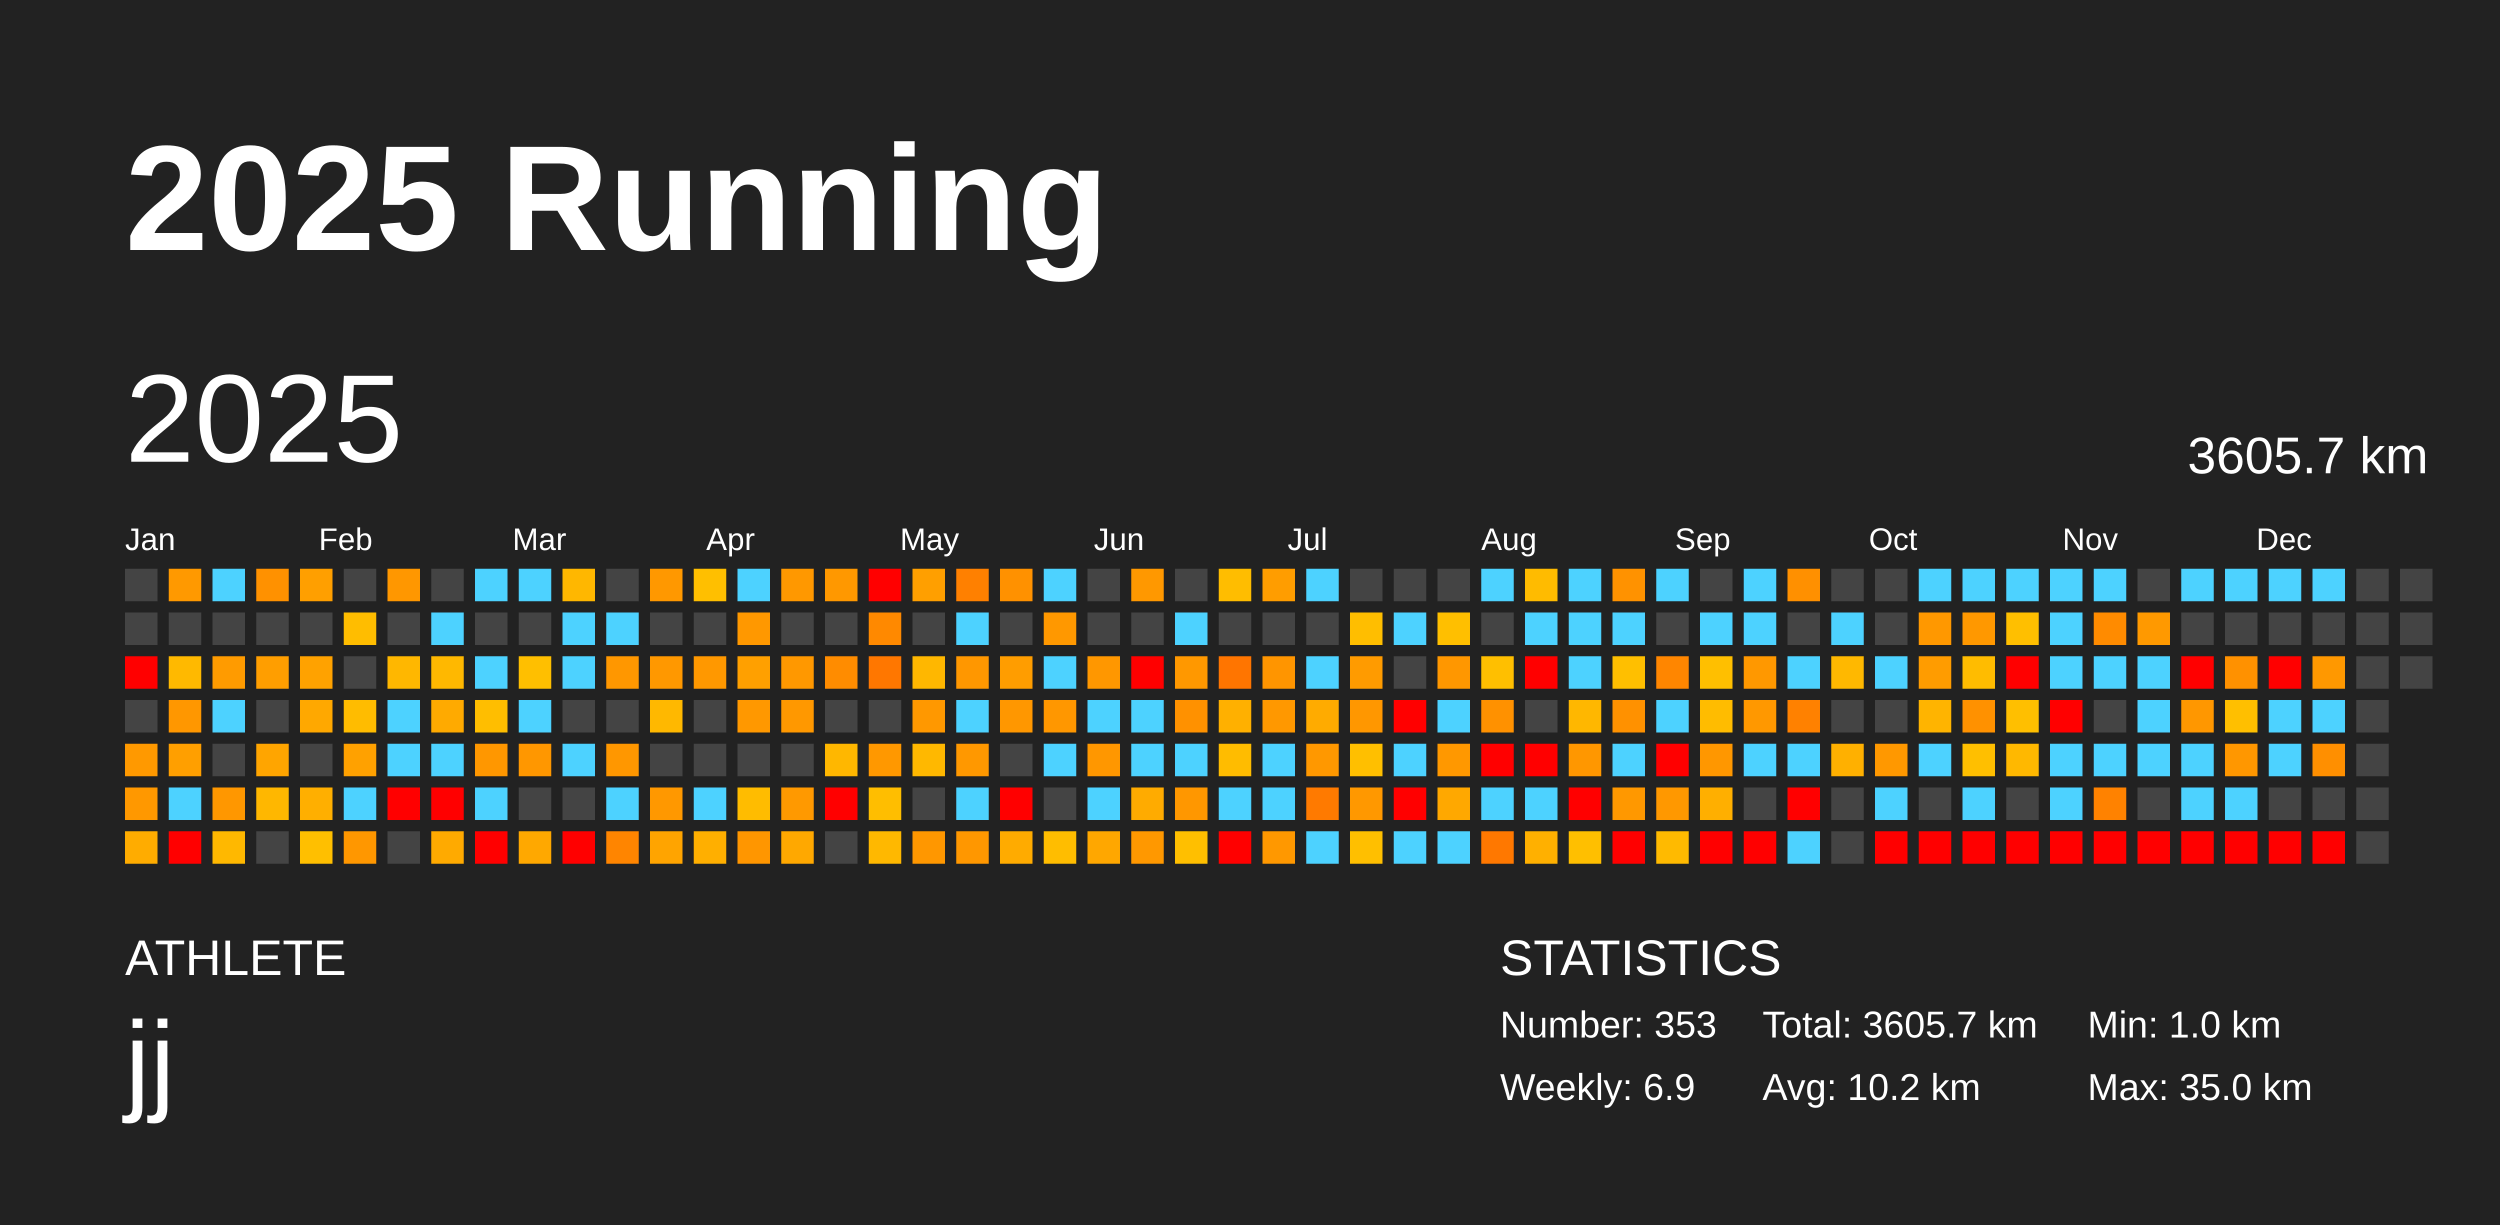
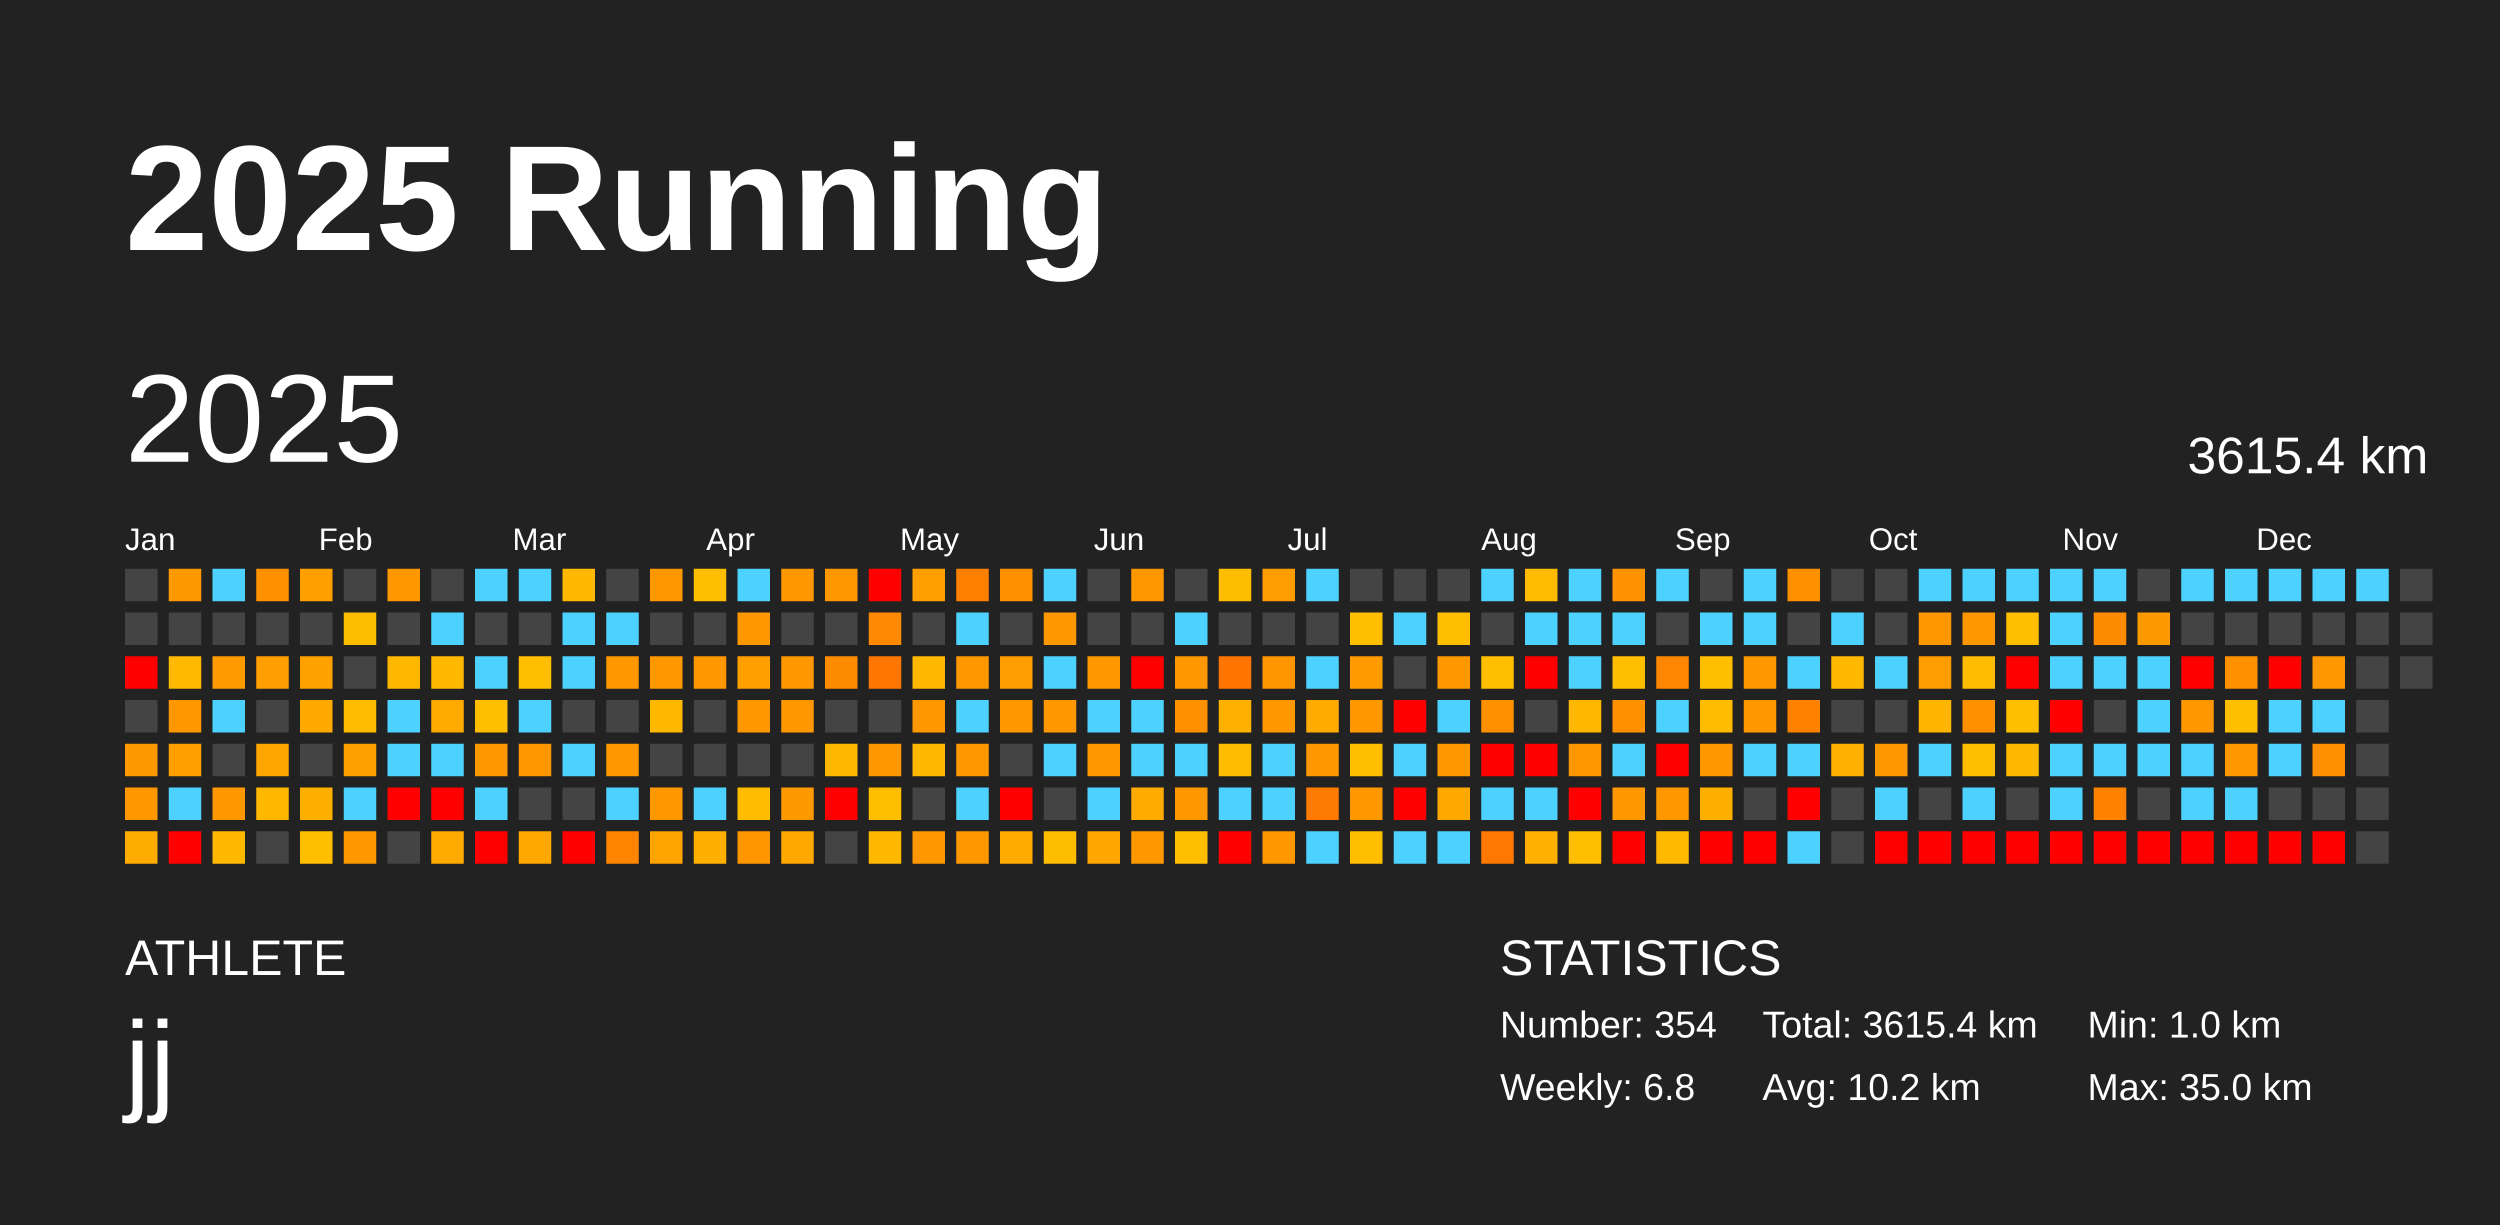
<svg xmlns="http://www.w3.org/2000/svg" baseProfile="full" height="98mm" version="1.1" viewBox="0,0,200,98" width="200mm">
  <defs />
  <rect fill="#222222" height="98" width="200" x="0" y="0" />
  <text fill="#FFFFFF" style="font-size:12px; font-family:Arial; font-weight:bold;" x="10" y="20">2025 Running</text>
  <text fill="#FFFFFF" style="font-size:4px; font-family:Arial" x="10" y="78">ATHLETE</text>
  <text fill="#FFFFFF" style="font-size:9px; font-family:Arial" x="10" y="88">jj</text>
  <text fill="#FFFFFF" style="font-size:4px; font-family:Arial" x="120" y="78">STATISTICS</text>
-   <text fill="#FFFFFF" style="font-size:3px; font-family:Arial" x="120" y="83">Number: 353</text>
-   <text fill="#FFFFFF" style="font-size:3px; font-family:Arial" x="120" y="88">Weekly: 6.9</text>
-   <text fill="#FFFFFF" style="font-size:3px; font-family:Arial" x="141" y="83">Total: 3605.7 km</text>
+   <text fill="#FFFFFF" style="font-size:3px; font-family:Arial" x="120" y="83">Number: 354</text>
+   <text fill="#FFFFFF" style="font-size:3px; font-family:Arial" x="120" y="88">Weekly: 6.8</text>
+   <text fill="#FFFFFF" style="font-size:3px; font-family:Arial" x="141" y="83">Total: 3615.4 km</text>
  <text fill="#FFFFFF" style="font-size:3px; font-family:Arial" x="141" y="88">Avg: 10.2 km</text>
  <text fill="#FFFFFF" style="font-size:3px; font-family:Arial" x="167" y="83">Min: 1.0 km</text>
  <text fill="#FFFFFF" style="font-size:3px; font-family:Arial" x="167" y="88">Max: 35.0 km</text>
  <text dominant-baseline="hanging" fill="#FFFFFF" style="font-size:10.0px; font-family:Arial;" x="10" y="30">2025</text>
-   <text dominant-baseline="hanging" fill="#FFFFFF" style="font-size:4.125px; font-family:Arial;" x="175" y="35">3605.7 km</text>
+   <text dominant-baseline="hanging" fill="#FFFFFF" style="font-size:4.125px; font-family:Arial;" x="175" y="35">3615.4 km</text>
  <text fill="#FFFFFF" style="font-size:2.5px; font-family:Arial" x="10.0" y="44">Jan</text>
  <text fill="#FFFFFF" style="font-size:2.5px; font-family:Arial" x="25.5" y="44">Feb</text>
  <text fill="#FFFFFF" style="font-size:2.5px; font-family:Arial" x="41.0" y="44">Mar</text>
  <text fill="#FFFFFF" style="font-size:2.5px; font-family:Arial" x="56.5" y="44">Apr</text>
  <text fill="#FFFFFF" style="font-size:2.5px; font-family:Arial" x="72.0" y="44">May</text>
  <text fill="#FFFFFF" style="font-size:2.5px; font-family:Arial" x="87.5" y="44">Jun</text>
  <text fill="#FFFFFF" style="font-size:2.5px; font-family:Arial" x="103.0" y="44">Jul</text>
  <text fill="#FFFFFF" style="font-size:2.5px; font-family:Arial" x="118.5" y="44">Aug</text>
  <text fill="#FFFFFF" style="font-size:2.5px; font-family:Arial" x="134.0" y="44">Sep</text>
  <text fill="#FFFFFF" style="font-size:2.5px; font-family:Arial" x="149.5" y="44">Oct</text>
  <text fill="#FFFFFF" style="font-size:2.5px; font-family:Arial" x="165.0" y="44">Nov</text>
  <text fill="#FFFFFF" style="font-size:2.5px; font-family:Arial" x="180.5" y="44">Dec</text>
  <rect fill="#444444" height="2.6" width="2.6" x="10.0" y="45.5" />
  <rect fill="#444444" height="2.6" width="2.6" x="10.0" y="49.0" />
  <rect fill="red" height="2.6" width="2.6" x="10.0" y="52.5" />
  <rect fill="#444444" height="2.6" width="2.6" x="10.0" y="56.0" />
  <rect fill="#ff9900" height="2.6" width="2.6" x="10.0" y="59.5" />
  <rect fill="#ff9800" height="2.6" width="2.6" x="10.0" y="63.0" />
  <rect fill="#ffac00" height="2.6" width="2.6" x="10.0" y="66.5" />
  <rect fill="#ff9900" height="2.6" width="2.6" x="13.5" y="45.5" />
  <rect fill="#444444" height="2.6" width="2.6" x="13.5" y="49.0" />
  <rect fill="#ffb900" height="2.6" width="2.6" x="13.5" y="52.5" />
  <rect fill="#ff9700" height="2.6" width="2.6" x="13.5" y="56.0" />
  <rect fill="#ff9f00" height="2.6" width="2.6" x="13.5" y="59.5" />
  <rect fill="#4dd2ff" height="2.6" width="2.6" x="13.5" y="63.0" />
  <rect fill="red" height="2.6" width="2.6" x="13.5" y="66.5" />
  <rect fill="#4dd2ff" height="2.6" width="2.6" x="17.0" y="45.5" />
  <rect fill="#444444" height="2.6" width="2.6" x="17.0" y="49.0" />
  <rect fill="#ff9b00" height="2.6" width="2.6" x="17.0" y="52.5" />
  <rect fill="#4dd2ff" height="2.6" width="2.6" x="17.0" y="56.0" />
  <rect fill="#444444" height="2.6" width="2.6" x="17.0" y="59.5" />
  <rect fill="#ff9700" height="2.6" width="2.6" x="17.0" y="63.0" />
  <rect fill="#ffb800" height="2.6" width="2.6" x="17.0" y="66.5" />
  <rect fill="#ff9100" height="2.6" width="2.6" x="20.5" y="45.5" />
  <rect fill="#444444" height="2.6" width="2.6" x="20.5" y="49.0" />
  <rect fill="#ff9e00" height="2.6" width="2.6" x="20.5" y="52.5" />
  <rect fill="#444444" height="2.6" width="2.6" x="20.5" y="56.0" />
  <rect fill="#ffa500" height="2.6" width="2.6" x="20.5" y="59.5" />
  <rect fill="#ffb700" height="2.6" width="2.6" x="20.5" y="63.0" />
  <rect fill="#444444" height="2.6" width="2.6" x="20.5" y="66.5" />
  <rect fill="#ff9f00" height="2.6" width="2.6" x="24.0" y="45.5" />
  <rect fill="#444444" height="2.6" width="2.6" x="24.0" y="49.0" />
  <rect fill="#ffa200" height="2.6" width="2.6" x="24.0" y="52.5" />
  <rect fill="#ffa800" height="2.6" width="2.6" x="24.0" y="56.0" />
  <rect fill="#444444" height="2.6" width="2.6" x="24.0" y="59.5" />
  <rect fill="#ffaf00" height="2.6" width="2.6" x="24.0" y="63.0" />
  <rect fill="#ffbf00" height="2.6" width="2.6" x="24.0" y="66.5" />
  <rect fill="#444444" height="2.6" width="2.6" x="27.5" y="45.5" />
  <rect fill="#ffbd00" height="2.6" width="2.6" x="27.5" y="49.0" />
  <rect fill="#444444" height="2.6" width="2.6" x="27.5" y="52.5" />
  <rect fill="#ffbc00" height="2.6" width="2.6" x="27.5" y="56.0" />
  <rect fill="#ffa100" height="2.6" width="2.6" x="27.5" y="59.5" />
  <rect fill="#4dd2ff" height="2.6" width="2.6" x="27.5" y="63.0" />
  <rect fill="#ff9700" height="2.6" width="2.6" x="27.5" y="66.5" />
  <rect fill="#ff9700" height="2.6" width="2.6" x="31.0" y="45.5" />
  <rect fill="#444444" height="2.6" width="2.6" x="31.0" y="49.0" />
  <rect fill="#ffb700" height="2.6" width="2.6" x="31.0" y="52.5" />
  <rect fill="#4dd2ff" height="2.6" width="2.6" x="31.0" y="56.0" />
  <rect fill="#4dd2ff" height="2.6" width="2.6" x="31.0" y="59.5" />
  <rect fill="red" height="2.6" width="2.6" x="31.0" y="63.0" />
  <rect fill="#444444" height="2.6" width="2.6" x="31.0" y="66.5" />
  <rect fill="#444444" height="2.6" width="2.6" x="34.5" y="45.5" />
  <rect fill="#4dd2ff" height="2.6" width="2.6" x="34.5" y="49.0" />
  <rect fill="#ffb800" height="2.6" width="2.6" x="34.5" y="52.5" />
  <rect fill="#ffaa00" height="2.6" width="2.6" x="34.5" y="56.0" />
  <rect fill="#4dd2ff" height="2.6" width="2.6" x="34.5" y="59.5" />
  <rect fill="red" height="2.6" width="2.6" x="34.5" y="63.0" />
  <rect fill="#ffaa00" height="2.6" width="2.6" x="34.5" y="66.5" />
  <rect fill="#4dd2ff" height="2.6" width="2.6" x="38.0" y="45.5" />
  <rect fill="#444444" height="2.6" width="2.6" x="38.0" y="49.0" />
  <rect fill="#4dd2ff" height="2.6" width="2.6" x="38.0" y="52.5" />
  <rect fill="#ffbe00" height="2.6" width="2.6" x="38.0" y="56.0" />
  <rect fill="#ff9700" height="2.6" width="2.6" x="38.0" y="59.5" />
  <rect fill="#4dd2ff" height="2.6" width="2.6" x="38.0" y="63.0" />
  <rect fill="red" height="2.6" width="2.6" x="38.0" y="66.5" />
  <rect fill="#4dd2ff" height="2.6" width="2.6" x="41.5" y="45.5" />
  <rect fill="#444444" height="2.6" width="2.6" x="41.5" y="49.0" />
  <rect fill="#ffbf00" height="2.6" width="2.6" x="41.5" y="52.5" />
  <rect fill="#4dd2ff" height="2.6" width="2.6" x="41.5" y="56.0" />
  <rect fill="#ff9700" height="2.6" width="2.6" x="41.5" y="59.5" />
  <rect fill="#444444" height="2.6" width="2.6" x="41.5" y="63.0" />
  <rect fill="#ffa800" height="2.6" width="2.6" x="41.5" y="66.5" />
  <rect fill="#ffb700" height="2.6" width="2.6" x="45.0" y="45.5" />
  <rect fill="#4dd2ff" height="2.6" width="2.6" x="45.0" y="49.0" />
  <rect fill="#4dd2ff" height="2.6" width="2.6" x="45.0" y="52.5" />
  <rect fill="#444444" height="2.6" width="2.6" x="45.0" y="56.0" />
  <rect fill="#4dd2ff" height="2.6" width="2.6" x="45.0" y="59.5" />
  <rect fill="#444444" height="2.6" width="2.6" x="45.0" y="63.0" />
  <rect fill="red" height="2.6" width="2.6" x="45.0" y="66.5" />
  <rect fill="#444444" height="2.6" width="2.6" x="48.5" y="45.5" />
  <rect fill="#4dd2ff" height="2.6" width="2.6" x="48.5" y="49.0" />
  <rect fill="#ff9700" height="2.6" width="2.6" x="48.5" y="52.5" />
  <rect fill="#444444" height="2.6" width="2.6" x="48.5" y="56.0" />
  <rect fill="#ff9700" height="2.6" width="2.6" x="48.5" y="59.5" />
  <rect fill="#4dd2ff" height="2.6" width="2.6" x="48.5" y="63.0" />
  <rect fill="#ff8500" height="2.6" width="2.6" x="48.5" y="66.5" />
  <rect fill="#ff9800" height="2.6" width="2.6" x="52.0" y="45.5" />
  <rect fill="#444444" height="2.6" width="2.6" x="52.0" y="49.0" />
  <rect fill="#ff9800" height="2.6" width="2.6" x="52.0" y="52.5" />
  <rect fill="#ffb800" height="2.6" width="2.6" x="52.0" y="56.0" />
  <rect fill="#444444" height="2.6" width="2.6" x="52.0" y="59.5" />
  <rect fill="#ff9800" height="2.6" width="2.6" x="52.0" y="63.0" />
  <rect fill="#ffa400" height="2.6" width="2.6" x="52.0" y="66.5" />
  <rect fill="#ffbf00" height="2.6" width="2.6" x="55.5" y="45.5" />
  <rect fill="#444444" height="2.6" width="2.6" x="55.5" y="49.0" />
  <rect fill="#ff9800" height="2.6" width="2.6" x="55.5" y="52.5" />
  <rect fill="#444444" height="2.6" width="2.6" x="55.5" y="56.0" />
  <rect fill="#444444" height="2.6" width="2.6" x="55.5" y="59.5" />
  <rect fill="#4dd2ff" height="2.6" width="2.6" x="55.5" y="63.0" />
  <rect fill="#ffaf00" height="2.6" width="2.6" x="55.5" y="66.5" />
  <rect fill="#4dd2ff" height="2.6" width="2.6" x="59.0" y="45.5" />
  <rect fill="#ff9800" height="2.6" width="2.6" x="59.0" y="49.0" />
  <rect fill="#ffa000" height="2.6" width="2.6" x="59.0" y="52.5" />
  <rect fill="#ff9800" height="2.6" width="2.6" x="59.0" y="56.0" />
  <rect fill="#444444" height="2.6" width="2.6" x="59.0" y="59.5" />
  <rect fill="#ffbc00" height="2.6" width="2.6" x="59.0" y="63.0" />
  <rect fill="#ff9600" height="2.6" width="2.6" x="59.0" y="66.5" />
  <rect fill="#ff9800" height="2.6" width="2.6" x="62.5" y="45.5" />
  <rect fill="#444444" height="2.6" width="2.6" x="62.5" y="49.0" />
  <rect fill="#ff9800" height="2.6" width="2.6" x="62.5" y="52.5" />
  <rect fill="#ff9800" height="2.6" width="2.6" x="62.5" y="56.0" />
  <rect fill="#444444" height="2.6" width="2.6" x="62.5" y="59.5" />
  <rect fill="#ff9900" height="2.6" width="2.6" x="62.5" y="63.0" />
  <rect fill="#ffa800" height="2.6" width="2.6" x="62.5" y="66.5" />
  <rect fill="#ff9800" height="2.6" width="2.6" x="66.0" y="45.5" />
  <rect fill="#444444" height="2.6" width="2.6" x="66.0" y="49.0" />
  <rect fill="#ff8c00" height="2.6" width="2.6" x="66.0" y="52.5" />
  <rect fill="#444444" height="2.6" width="2.6" x="66.0" y="56.0" />
  <rect fill="#ffb700" height="2.6" width="2.6" x="66.0" y="59.5" />
  <rect fill="red" height="2.6" width="2.6" x="66.0" y="63.0" />
  <rect fill="#444444" height="2.6" width="2.6" x="66.0" y="66.5" />
  <rect fill="red" height="2.6" width="2.6" x="69.5" y="45.5" />
  <rect fill="#ff8900" height="2.6" width="2.6" x="69.5" y="49.0" />
  <rect fill="#ff7700" height="2.6" width="2.6" x="69.5" y="52.5" />
  <rect fill="#444444" height="2.6" width="2.6" x="69.5" y="56.0" />
  <rect fill="#ff9800" height="2.6" width="2.6" x="69.5" y="59.5" />
  <rect fill="#ffbe00" height="2.6" width="2.6" x="69.5" y="63.0" />
  <rect fill="#ffb800" height="2.6" width="2.6" x="69.5" y="66.5" />
  <rect fill="#ff9f00" height="2.6" width="2.6" x="73.0" y="45.5" />
  <rect fill="#444444" height="2.6" width="2.6" x="73.0" y="49.0" />
  <rect fill="#ffb700" height="2.6" width="2.6" x="73.0" y="52.5" />
  <rect fill="#ff9800" height="2.6" width="2.6" x="73.0" y="56.0" />
  <rect fill="#ffb800" height="2.6" width="2.6" x="73.0" y="59.5" />
  <rect fill="#444444" height="2.6" width="2.6" x="73.0" y="63.0" />
  <rect fill="#ff9700" height="2.6" width="2.6" x="73.0" y="66.5" />
  <rect fill="#ff8000" height="2.6" width="2.6" x="76.5" y="45.5" />
  <rect fill="#4dd2ff" height="2.6" width="2.6" x="76.5" y="49.0" />
  <rect fill="#ff9700" height="2.6" width="2.6" x="76.5" y="52.5" />
  <rect fill="#4dd2ff" height="2.6" width="2.6" x="76.5" y="56.0" />
  <rect fill="#ff9800" height="2.6" width="2.6" x="76.5" y="59.5" />
  <rect fill="#4dd2ff" height="2.6" width="2.6" x="76.5" y="63.0" />
  <rect fill="#ff9700" height="2.6" width="2.6" x="76.5" y="66.5" />
  <rect fill="#ff9100" height="2.6" width="2.6" x="80.0" y="45.5" />
  <rect fill="#444444" height="2.6" width="2.6" x="80.0" y="49.0" />
  <rect fill="#ff9d00" height="2.6" width="2.6" x="80.0" y="52.5" />
  <rect fill="#ff9700" height="2.6" width="2.6" x="80.0" y="56.0" />
  <rect fill="#444444" height="2.6" width="2.6" x="80.0" y="59.5" />
  <rect fill="red" height="2.6" width="2.6" x="80.0" y="63.0" />
  <rect fill="#ffab00" height="2.6" width="2.6" x="80.0" y="66.5" />
  <rect fill="#4dd2ff" height="2.6" width="2.6" x="83.5" y="45.5" />
  <rect fill="#ff9800" height="2.6" width="2.6" x="83.5" y="49.0" />
  <rect fill="#4dd2ff" height="2.6" width="2.6" x="83.5" y="52.5" />
  <rect fill="#ff9700" height="2.6" width="2.6" x="83.5" y="56.0" />
  <rect fill="#4dd2ff" height="2.6" width="2.6" x="83.5" y="59.5" />
  <rect fill="#444444" height="2.6" width="2.6" x="83.5" y="63.0" />
  <rect fill="#ffbd00" height="2.6" width="2.6" x="83.5" y="66.5" />
  <rect fill="#444444" height="2.6" width="2.6" x="87.0" y="45.5" />
  <rect fill="#444444" height="2.6" width="2.6" x="87.0" y="49.0" />
  <rect fill="#ff9700" height="2.6" width="2.6" x="87.0" y="52.5" />
  <rect fill="#4dd2ff" height="2.6" width="2.6" x="87.0" y="56.0" />
  <rect fill="#ff9700" height="2.6" width="2.6" x="87.0" y="59.5" />
  <rect fill="#4dd2ff" height="2.6" width="2.6" x="87.0" y="63.0" />
  <rect fill="#ffa700" height="2.6" width="2.6" x="87.0" y="66.5" />
  <rect fill="#ff9800" height="2.6" width="2.6" x="90.5" y="45.5" />
  <rect fill="#444444" height="2.6" width="2.6" x="90.5" y="49.0" />
  <rect fill="red" height="2.6" width="2.6" x="90.5" y="52.5" />
  <rect fill="#4dd2ff" height="2.6" width="2.6" x="90.5" y="56.0" />
  <rect fill="#4dd2ff" height="2.6" width="2.6" x="90.5" y="59.5" />
  <rect fill="#ffab00" height="2.6" width="2.6" x="90.5" y="63.0" />
  <rect fill="#ff9800" height="2.6" width="2.6" x="90.5" y="66.5" />
  <rect fill="#444444" height="2.6" width="2.6" x="94.0" y="45.5" />
  <rect fill="#4dd2ff" height="2.6" width="2.6" x="94.0" y="49.0" />
  <rect fill="#ff9800" height="2.6" width="2.6" x="94.0" y="52.5" />
  <rect fill="#ff9100" height="2.6" width="2.6" x="94.0" y="56.0" />
  <rect fill="#4dd2ff" height="2.6" width="2.6" x="94.0" y="59.5" />
  <rect fill="#ff9700" height="2.6" width="2.6" x="94.0" y="63.0" />
  <rect fill="#ffbf00" height="2.6" width="2.6" x="94.0" y="66.5" />
  <rect fill="#ffbd00" height="2.6" width="2.6" x="97.5" y="45.5" />
  <rect fill="#444444" height="2.6" width="2.6" x="97.5" y="49.0" />
  <rect fill="#ff7500" height="2.6" width="2.6" x="97.5" y="52.5" />
  <rect fill="#ffb000" height="2.6" width="2.6" x="97.5" y="56.0" />
  <rect fill="#ffbc00" height="2.6" width="2.6" x="97.5" y="59.5" />
  <rect fill="#4dd2ff" height="2.6" width="2.6" x="97.5" y="63.0" />
  <rect fill="red" height="2.6" width="2.6" x="97.5" y="66.5" />
  <rect fill="#ff9d00" height="2.6" width="2.6" x="101.0" y="45.5" />
  <rect fill="#444444" height="2.6" width="2.6" x="101.0" y="49.0" />
  <rect fill="#ff9500" height="2.6" width="2.6" x="101.0" y="52.5" />
  <rect fill="#ff9800" height="2.6" width="2.6" x="101.0" y="56.0" />
  <rect fill="#4dd2ff" height="2.6" width="2.6" x="101.0" y="59.5" />
  <rect fill="#4dd2ff" height="2.6" width="2.6" x="101.0" y="63.0" />
  <rect fill="#ff9800" height="2.6" width="2.6" x="101.0" y="66.5" />
  <rect fill="#4dd2ff" height="2.6" width="2.6" x="104.5" y="45.5" />
  <rect fill="#444444" height="2.6" width="2.6" x="104.5" y="49.0" />
  <rect fill="#4dd2ff" height="2.6" width="2.6" x="104.5" y="52.5" />
  <rect fill="#ffab00" height="2.6" width="2.6" x="104.5" y="56.0" />
  <rect fill="#ff9800" height="2.6" width="2.6" x="104.5" y="59.5" />
  <rect fill="#ff7a00" height="2.6" width="2.6" x="104.5" y="63.0" />
  <rect fill="#4dd2ff" height="2.6" width="2.6" x="104.5" y="66.5" />
  <rect fill="#444444" height="2.6" width="2.6" x="108.0" y="45.5" />
  <rect fill="#ffbe00" height="2.6" width="2.6" x="108.0" y="49.0" />
  <rect fill="#ff9b00" height="2.6" width="2.6" x="108.0" y="52.5" />
  <rect fill="#ff9700" height="2.6" width="2.6" x="108.0" y="56.0" />
  <rect fill="#ffbf00" height="2.6" width="2.6" x="108.0" y="59.5" />
  <rect fill="#ff9800" height="2.6" width="2.6" x="108.0" y="63.0" />
  <rect fill="#ffbf00" height="2.6" width="2.6" x="108.0" y="66.5" />
  <rect fill="#444444" height="2.6" width="2.6" x="111.5" y="45.5" />
  <rect fill="#4dd2ff" height="2.6" width="2.6" x="111.5" y="49.0" />
  <rect fill="#444444" height="2.6" width="2.6" x="111.5" y="52.5" />
  <rect fill="red" height="2.6" width="2.6" x="111.5" y="56.0" />
  <rect fill="#4dd2ff" height="2.6" width="2.6" x="111.5" y="59.5" />
  <rect fill="red" height="2.6" width="2.6" x="111.5" y="63.0" />
  <rect fill="#4dd2ff" height="2.6" width="2.6" x="111.5" y="66.5" />
  <rect fill="#444444" height="2.6" width="2.6" x="115.0" y="45.5" />
  <rect fill="#ffbf00" height="2.6" width="2.6" x="115.0" y="49.0" />
  <rect fill="#ff9700" height="2.6" width="2.6" x="115.0" y="52.5" />
  <rect fill="#4dd2ff" height="2.6" width="2.6" x="115.0" y="56.0" />
  <rect fill="#ff9800" height="2.6" width="2.6" x="115.0" y="59.5" />
  <rect fill="#ffa800" height="2.6" width="2.6" x="115.0" y="63.0" />
  <rect fill="#4dd2ff" height="2.6" width="2.6" x="115.0" y="66.5" />
  <rect fill="#4dd2ff" height="2.6" width="2.6" x="118.5" y="45.5" />
  <rect fill="#444444" height="2.6" width="2.6" x="118.5" y="49.0" />
  <rect fill="#ffbf00" height="2.6" width="2.6" x="118.5" y="52.5" />
  <rect fill="#ff9100" height="2.6" width="2.6" x="118.5" y="56.0" />
  <rect fill="red" height="2.6" width="2.6" x="118.5" y="59.5" />
  <rect fill="#4dd2ff" height="2.6" width="2.6" x="118.5" y="63.0" />
  <rect fill="#ff7800" height="2.6" width="2.6" x="118.5" y="66.5" />
  <rect fill="#ffbb00" height="2.6" width="2.6" x="122.0" y="45.5" />
  <rect fill="#4dd2ff" height="2.6" width="2.6" x="122.0" y="49.0" />
  <rect fill="red" height="2.6" width="2.6" x="122.0" y="52.5" />
  <rect fill="#444444" height="2.6" width="2.6" x="122.0" y="56.0" />
  <rect fill="red" height="2.6" width="2.6" x="122.0" y="59.5" />
  <rect fill="#4dd2ff" height="2.6" width="2.6" x="122.0" y="63.0" />
  <rect fill="#ffb000" height="2.6" width="2.6" x="122.0" y="66.5" />
  <rect fill="#4dd2ff" height="2.6" width="2.6" x="125.5" y="45.5" />
  <rect fill="#4dd2ff" height="2.6" width="2.6" x="125.5" y="49.0" />
  <rect fill="#4dd2ff" height="2.6" width="2.6" x="125.5" y="52.5" />
  <rect fill="#ffb700" height="2.6" width="2.6" x="125.5" y="56.0" />
  <rect fill="#ff9700" height="2.6" width="2.6" x="125.5" y="59.5" />
  <rect fill="red" height="2.6" width="2.6" x="125.5" y="63.0" />
  <rect fill="#ffbf00" height="2.6" width="2.6" x="125.5" y="66.5" />
  <rect fill="#ff9200" height="2.6" width="2.6" x="129.0" y="45.5" />
  <rect fill="#4dd2ff" height="2.6" width="2.6" x="129.0" y="49.0" />
  <rect fill="#ffbf00" height="2.6" width="2.6" x="129.0" y="52.5" />
  <rect fill="#ff9100" height="2.6" width="2.6" x="129.0" y="56.0" />
  <rect fill="#4dd2ff" height="2.6" width="2.6" x="129.0" y="59.5" />
  <rect fill="#ff9800" height="2.6" width="2.6" x="129.0" y="63.0" />
  <rect fill="red" height="2.6" width="2.6" x="129.0" y="66.5" />
  <rect fill="#4dd2ff" height="2.6" width="2.6" x="132.5" y="45.5" />
  <rect fill="#444444" height="2.6" width="2.6" x="132.5" y="49.0" />
  <rect fill="#ff8600" height="2.6" width="2.6" x="132.5" y="52.5" />
  <rect fill="#4dd2ff" height="2.6" width="2.6" x="132.5" y="56.0" />
  <rect fill="red" height="2.6" width="2.6" x="132.5" y="59.5" />
  <rect fill="#ff9800" height="2.6" width="2.6" x="132.5" y="63.0" />
  <rect fill="#ffba00" height="2.6" width="2.6" x="132.5" y="66.5" />
  <rect fill="#444444" height="2.6" width="2.6" x="136.0" y="45.5" />
  <rect fill="#4dd2ff" height="2.6" width="2.6" x="136.0" y="49.0" />
  <rect fill="#ffbf00" height="2.6" width="2.6" x="136.0" y="52.5" />
  <rect fill="#ffbc00" height="2.6" width="2.6" x="136.0" y="56.0" />
  <rect fill="#ff9700" height="2.6" width="2.6" x="136.0" y="59.5" />
  <rect fill="#ffaf00" height="2.6" width="2.6" x="136.0" y="63.0" />
  <rect fill="red" height="2.6" width="2.6" x="136.0" y="66.5" />
  <rect fill="#4dd2ff" height="2.6" width="2.6" x="139.5" y="45.5" />
  <rect fill="#4dd2ff" height="2.6" width="2.6" x="139.5" y="49.0" />
  <rect fill="#ff9800" height="2.6" width="2.6" x="139.5" y="52.5" />
  <rect fill="#ff9800" height="2.6" width="2.6" x="139.5" y="56.0" />
  <rect fill="#4dd2ff" height="2.6" width="2.6" x="139.5" y="59.5" />
  <rect fill="#444444" height="2.6" width="2.6" x="139.5" y="63.0" />
  <rect fill="red" height="2.6" width="2.6" x="139.5" y="66.5" />
  <rect fill="#ff9000" height="2.6" width="2.6" x="143.0" y="45.5" />
  <rect fill="#444444" height="2.6" width="2.6" x="143.0" y="49.0" />
  <rect fill="#4dd2ff" height="2.6" width="2.6" x="143.0" y="52.5" />
  <rect fill="#ff8100" height="2.6" width="2.6" x="143.0" y="56.0" />
  <rect fill="#4dd2ff" height="2.6" width="2.6" x="143.0" y="59.5" />
  <rect fill="red" height="2.6" width="2.6" x="143.0" y="63.0" />
  <rect fill="#4dd2ff" height="2.6" width="2.6" x="143.0" y="66.5" />
  <rect fill="#444444" height="2.6" width="2.6" x="146.5" y="45.5" />
  <rect fill="#4dd2ff" height="2.6" width="2.6" x="146.5" y="49.0" />
  <rect fill="#ffb800" height="2.6" width="2.6" x="146.5" y="52.5" />
  <rect fill="#444444" height="2.6" width="2.6" x="146.5" y="56.0" />
  <rect fill="#ffb000" height="2.6" width="2.6" x="146.5" y="59.5" />
  <rect fill="#444444" height="2.6" width="2.6" x="146.5" y="63.0" />
  <rect fill="#444444" height="2.6" width="2.6" x="146.5" y="66.5" />
  <rect fill="#444444" height="2.6" width="2.6" x="150.0" y="45.5" />
  <rect fill="#444444" height="2.6" width="2.6" x="150.0" y="49.0" />
  <rect fill="#4dd2ff" height="2.6" width="2.6" x="150.0" y="52.5" />
  <rect fill="#444444" height="2.6" width="2.6" x="150.0" y="56.0" />
  <rect fill="#ff9800" height="2.6" width="2.6" x="150.0" y="59.5" />
  <rect fill="#4dd2ff" height="2.6" width="2.6" x="150.0" y="63.0" />
  <rect fill="red" height="2.6" width="2.6" x="150.0" y="66.5" />
  <rect fill="#4dd2ff" height="2.6" width="2.6" x="153.5" y="45.5" />
  <rect fill="#ff9800" height="2.6" width="2.6" x="153.5" y="49.0" />
  <rect fill="#ff9c00" height="2.6" width="2.6" x="153.5" y="52.5" />
  <rect fill="#ffb400" height="2.6" width="2.6" x="153.5" y="56.0" />
  <rect fill="#4dd2ff" height="2.6" width="2.6" x="153.5" y="59.5" />
  <rect fill="#444444" height="2.6" width="2.6" x="153.5" y="63.0" />
  <rect fill="red" height="2.6" width="2.6" x="153.5" y="66.5" />
  <rect fill="#4dd2ff" height="2.6" width="2.6" x="157.0" y="45.5" />
  <rect fill="#ff9800" height="2.6" width="2.6" x="157.0" y="49.0" />
  <rect fill="#ffbc00" height="2.6" width="2.6" x="157.0" y="52.5" />
  <rect fill="#ff9100" height="2.6" width="2.6" x="157.0" y="56.0" />
  <rect fill="#ffbf00" height="2.6" width="2.6" x="157.0" y="59.5" />
  <rect fill="#4dd2ff" height="2.6" width="2.6" x="157.0" y="63.0" />
  <rect fill="red" height="2.6" width="2.6" x="157.0" y="66.5" />
  <rect fill="#4dd2ff" height="2.6" width="2.6" x="160.5" y="45.5" />
  <rect fill="#ffbf00" height="2.6" width="2.6" x="160.5" y="49.0" />
  <rect fill="red" height="2.6" width="2.6" x="160.5" y="52.5" />
  <rect fill="#ffbf00" height="2.6" width="2.6" x="160.5" y="56.0" />
  <rect fill="#ffb800" height="2.6" width="2.6" x="160.5" y="59.5" />
  <rect fill="#444444" height="2.6" width="2.6" x="160.5" y="63.0" />
  <rect fill="red" height="2.6" width="2.6" x="160.5" y="66.5" />
  <rect fill="#4dd2ff" height="2.6" width="2.6" x="164.0" y="45.5" />
  <rect fill="#4dd2ff" height="2.6" width="2.6" x="164.0" y="49.0" />
  <rect fill="#4dd2ff" height="2.6" width="2.6" x="164.0" y="52.5" />
  <rect fill="red" height="2.6" width="2.6" x="164.0" y="56.0" />
  <rect fill="#4dd2ff" height="2.6" width="2.6" x="164.0" y="59.5" />
  <rect fill="#4dd2ff" height="2.6" width="2.6" x="164.0" y="63.0" />
  <rect fill="red" height="2.6" width="2.6" x="164.0" y="66.5" />
  <rect fill="#4dd2ff" height="2.6" width="2.6" x="167.5" y="45.5" />
  <rect fill="#ff8b00" height="2.6" width="2.6" x="167.5" y="49.0" />
  <rect fill="#4dd2ff" height="2.6" width="2.6" x="167.5" y="52.5" />
  <rect fill="#444444" height="2.6" width="2.6" x="167.5" y="56.0" />
  <rect fill="#4dd2ff" height="2.6" width="2.6" x="167.5" y="59.5" />
  <rect fill="#ff8200" height="2.6" width="2.6" x="167.5" y="63.0" />
  <rect fill="red" height="2.6" width="2.6" x="167.5" y="66.5" />
  <rect fill="#444444" height="2.6" width="2.6" x="171.0" y="45.5" />
  <rect fill="#ff9900" height="2.6" width="2.6" x="171.0" y="49.0" />
  <rect fill="#4dd2ff" height="2.6" width="2.6" x="171.0" y="52.5" />
  <rect fill="#4dd2ff" height="2.6" width="2.6" x="171.0" y="56.0" />
  <rect fill="#4dd2ff" height="2.6" width="2.6" x="171.0" y="59.5" />
  <rect fill="#444444" height="2.6" width="2.6" x="171.0" y="63.0" />
  <rect fill="red" height="2.6" width="2.6" x="171.0" y="66.5" />
  <rect fill="#4dd2ff" height="2.6" width="2.6" x="174.5" y="45.5" />
  <rect fill="#444444" height="2.6" width="2.6" x="174.5" y="49.0" />
  <rect fill="red" height="2.6" width="2.6" x="174.5" y="52.5" />
  <rect fill="#ff9700" height="2.6" width="2.6" x="174.5" y="56.0" />
  <rect fill="#4dd2ff" height="2.6" width="2.6" x="174.5" y="59.5" />
  <rect fill="#4dd2ff" height="2.6" width="2.6" x="174.5" y="63.0" />
  <rect fill="red" height="2.6" width="2.6" x="174.5" y="66.5" />
  <rect fill="#4dd2ff" height="2.6" width="2.6" x="178.0" y="45.5" />
  <rect fill="#444444" height="2.6" width="2.6" x="178.0" y="49.0" />
  <rect fill="#ff9100" height="2.6" width="2.6" x="178.0" y="52.5" />
  <rect fill="#ffbf00" height="2.6" width="2.6" x="178.0" y="56.0" />
  <rect fill="#ff9700" height="2.6" width="2.6" x="178.0" y="59.5" />
  <rect fill="#4dd2ff" height="2.6" width="2.6" x="178.0" y="63.0" />
  <rect fill="red" height="2.6" width="2.6" x="178.0" y="66.5" />
  <rect fill="#4dd2ff" height="2.6" width="2.6" x="181.5" y="45.5" />
  <rect fill="#444444" height="2.6" width="2.6" x="181.5" y="49.0" />
  <rect fill="red" height="2.6" width="2.6" x="181.5" y="52.5" />
  <rect fill="#4dd2ff" height="2.6" width="2.6" x="181.5" y="56.0" />
  <rect fill="#4dd2ff" height="2.6" width="2.6" x="181.5" y="59.5" />
  <rect fill="#444444" height="2.6" width="2.6" x="181.5" y="63.0" />
  <rect fill="red" height="2.6" width="2.6" x="181.5" y="66.5" />
  <rect fill="#4dd2ff" height="2.6" width="2.6" x="185.0" y="45.5" />
  <rect fill="#444444" height="2.6" width="2.6" x="185.0" y="49.0" />
  <rect fill="#ff9800" height="2.6" width="2.6" x="185.0" y="52.5" />
  <rect fill="#4dd2ff" height="2.6" width="2.6" x="185.0" y="56.0" />
  <rect fill="#ff8f00" height="2.6" width="2.6" x="185.0" y="59.5" />
  <rect fill="#444444" height="2.6" width="2.6" x="185.0" y="63.0" />
  <rect fill="red" height="2.6" width="2.6" x="185.0" y="66.5" />
-   <rect fill="#444444" height="2.6" width="2.6" x="188.5" y="45.5" />
+   <rect fill="#4dd2ff" height="2.6" width="2.6" x="188.5" y="45.5" />
  <rect fill="#444444" height="2.6" width="2.6" x="188.5" y="49.0" />
  <rect fill="#444444" height="2.6" width="2.6" x="188.5" y="52.5" />
  <rect fill="#444444" height="2.6" width="2.6" x="188.5" y="56.0" />
  <rect fill="#444444" height="2.6" width="2.6" x="188.5" y="59.5" />
  <rect fill="#444444" height="2.6" width="2.6" x="188.5" y="63.0" />
  <rect fill="#444444" height="2.6" width="2.6" x="188.5" y="66.5" />
  <rect fill="#444444" height="2.6" width="2.6" x="192.0" y="45.5" />
  <rect fill="#444444" height="2.6" width="2.6" x="192.0" y="49.0" />
  <rect fill="#444444" height="2.6" width="2.6" x="192.0" y="52.5" />
</svg>
